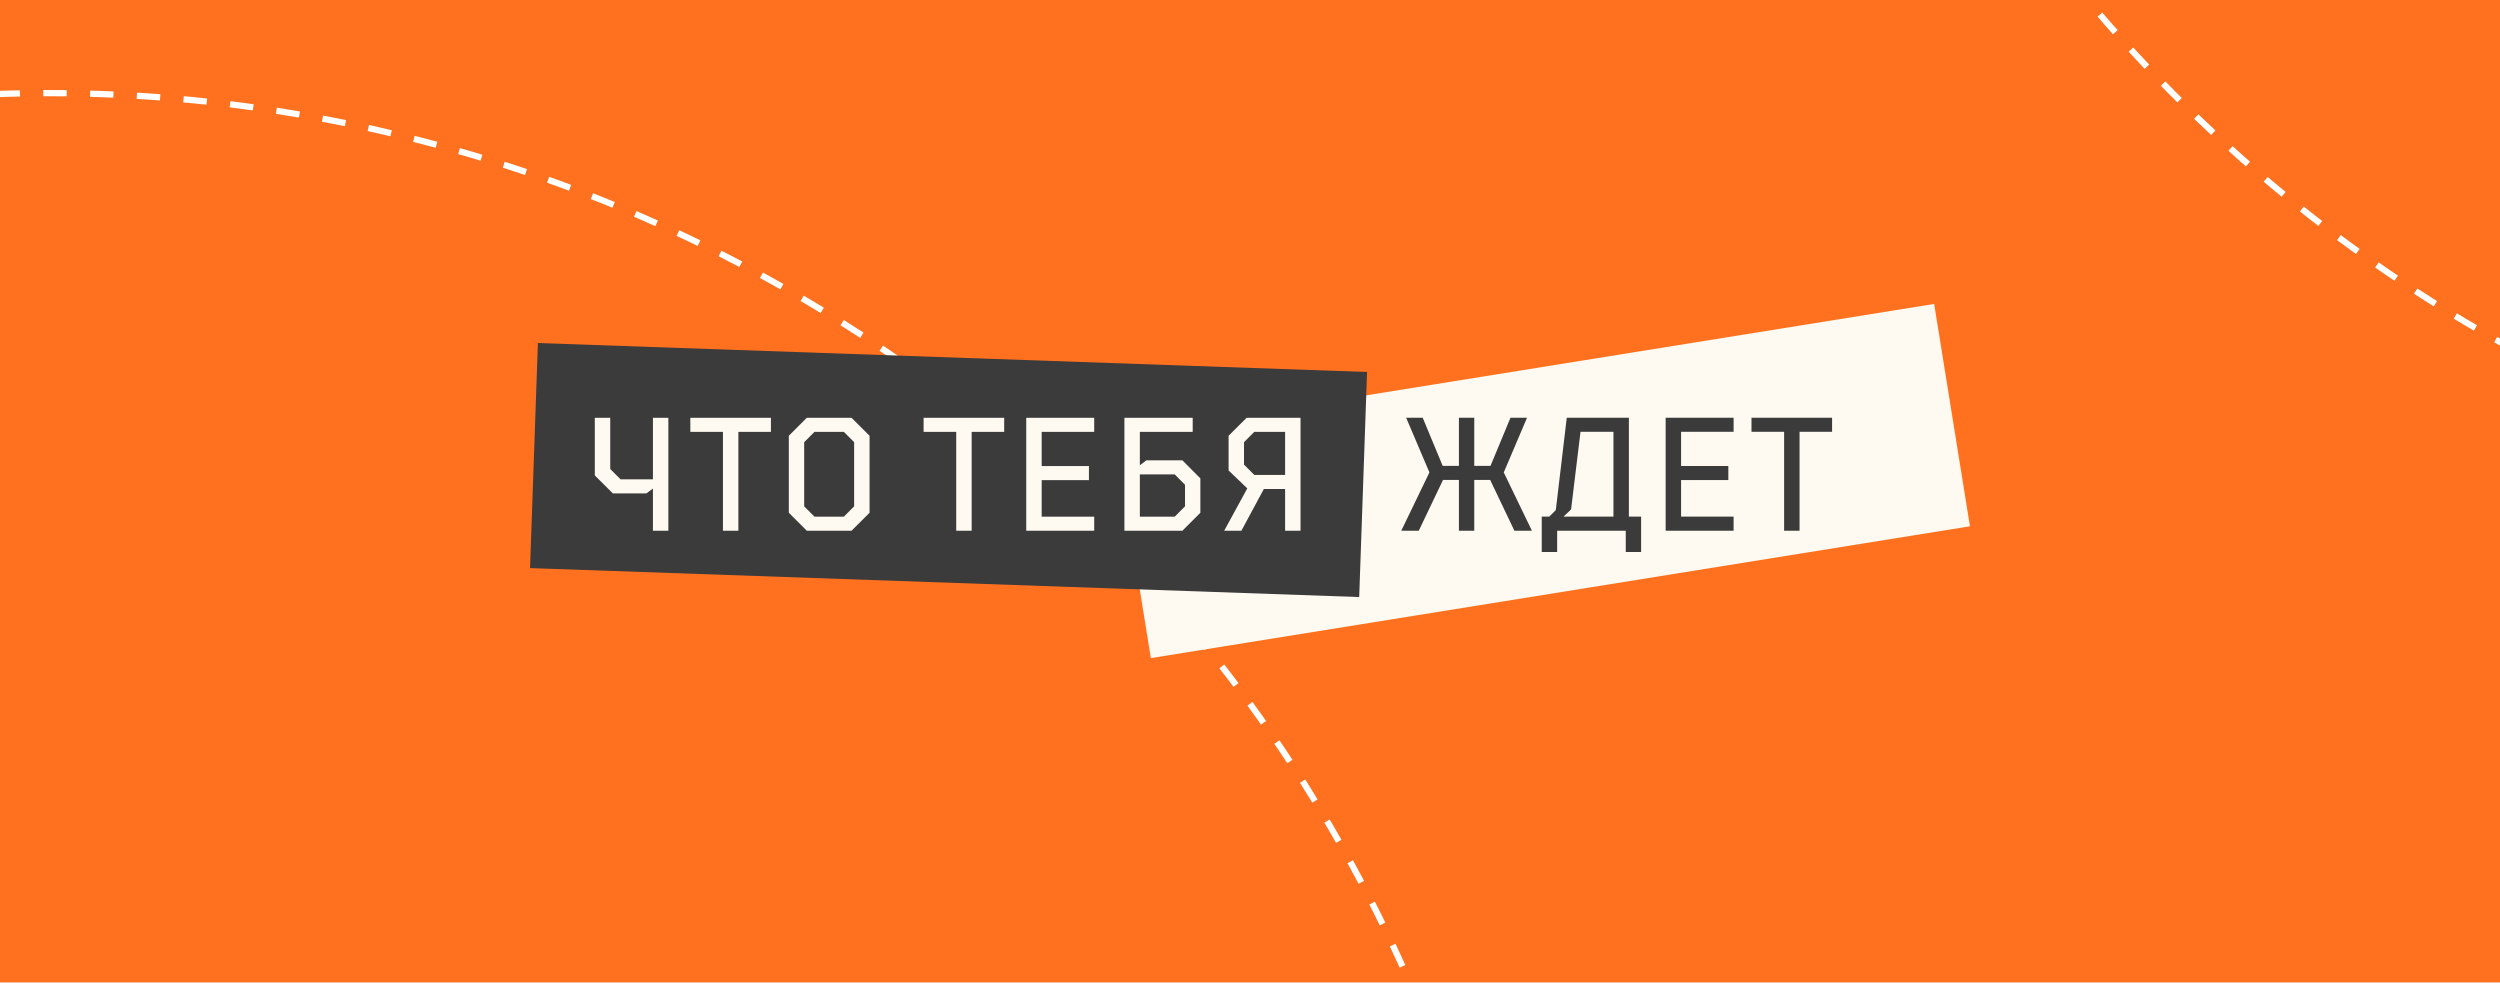
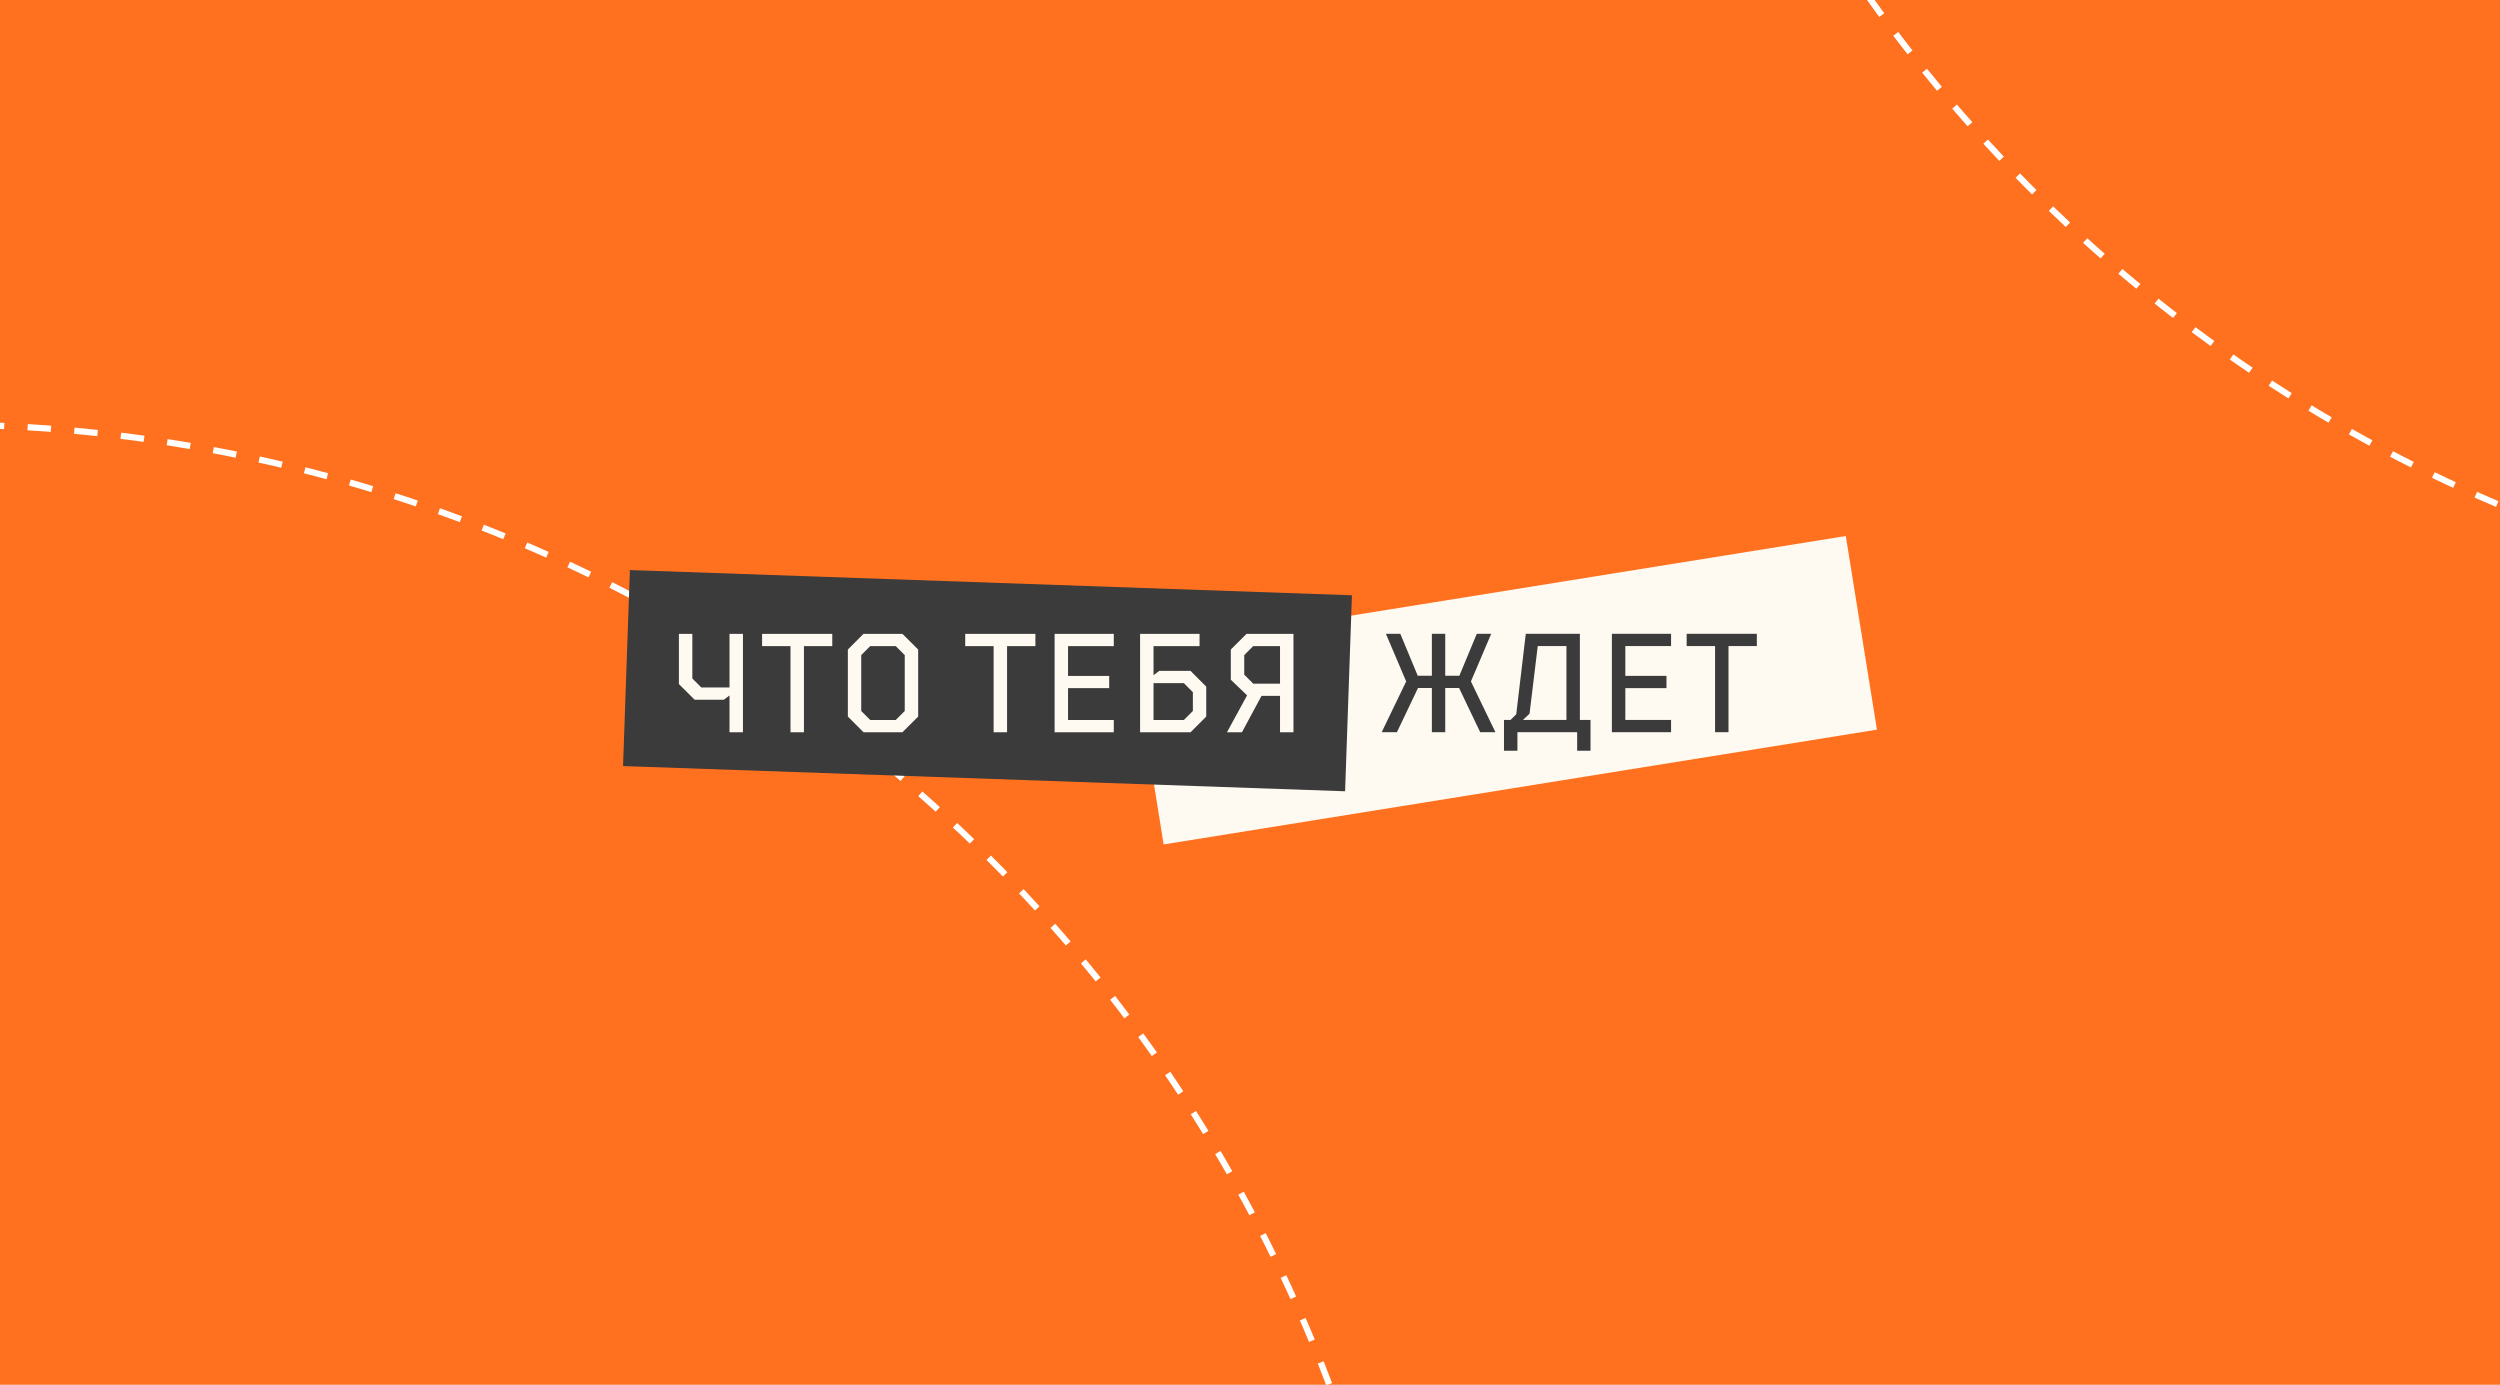
- <svg xmlns="http://www.w3.org/2000/svg" width="1280" height="503" viewBox="0 0 1280 503" fill="none">
-   <g clip-path="url(#clip0_928_15655)">
-     <rect width="1280" height="503" fill="#FF711F" />
-     <path d="M313.698 1511.89C702.284 1352.62 888.177 908.486 728.901 519.899C569.625 131.313 125.494 -54.58 -263.092 104.696" stroke="white" stroke-width="3.196" stroke-dasharray="11.98 11.98" />
-     <path d="M1157.89 -1067.12C838.4 -794.543 800.369 -314.583 1072.94 4.904C1345.52 324.391 1825.47 362.422 2144.96 89.849" stroke="white" stroke-width="3.196" stroke-dasharray="11.98 11.98" />
-     <rect x="570.909" y="223.105" width="424.783" height="115.306" transform="rotate(-9.14205 570.909 223.105)" fill="#FFFAF1" />
-     <path d="M717.452 271.721L731.861 241.881L719.949 213.882H728.422L738.656 238.524H746.965V213.882H754.824V238.524H763.134L773.367 213.882H781.84L769.928 241.881L784.337 271.721H775.373L762.97 245.728H754.824V271.721H746.965V245.728H738.819L726.417 271.721H717.452ZM802.18 213.882H833.985V264.517H840.248V282.609H832.389V271.721H797.268V282.609H789.368V264.517H793.216L796.573 261.16L802.18 213.882ZM826.085 221.087H809.221L804.391 260.833L800.502 264.517H826.085V221.087ZM884.903 245.81H860.711V264.517H887.604V271.721H852.811V213.882H887.604V221.087H860.711V238.606H884.903V245.81ZM938.03 213.882V221.087H921.37V271.721H913.47V221.087H896.77V213.882H938.03Z" fill="#3B3B3B" />
-     <rect x="275.409" y="175.629" width="424.783" height="115.306" transform="rotate(2 275.409 175.629)" fill="#3B3B3B" />
-     <path d="M330.943 252.625H313.792L304.541 243.415V213.902H312.441V240.14L317.721 245.42H334.299V213.902H342.199V271.74H334.299V250.128L330.943 252.625ZM394.713 213.902V221.106H378.053V271.74H370.153V221.106H353.452V213.902H394.713ZM445.221 223.112V262.53L435.97 271.74H413.088L403.878 262.53V223.112L413.088 213.902H435.97L445.221 223.112ZM417.018 221.106L411.738 226.387V259.256L417.018 264.536H432.04L437.321 259.256V226.387L432.04 221.106H417.018ZM514.145 213.902V221.106H497.486V271.74H489.585V221.106H472.885V213.902H514.145ZM557.531 245.83H533.34V264.536H560.232V271.74H525.439V213.902H560.232V221.106H533.34V238.625H557.531V245.83ZM586.958 235.678H605.378L614.588 244.929V262.53L605.378 271.74H575.702V213.902H610.659V221.106H583.602V238.216L586.958 235.678ZM583.602 242.883V264.536H601.449L606.729 259.256V248.204L601.449 242.883H583.602ZM657.974 250.373H647.086L635.583 271.74H626.783L638.612 250.046L629.034 240.877V223.112L638.285 213.902H665.874V271.74H657.974V250.373ZM657.974 243.169V221.106H642.215L636.934 226.387V237.889L642.215 243.169H657.974Z" fill="#FFFAF1" />
+ <svg xmlns="http://www.w3.org/2000/svg" width="1280" height="709" viewBox="0 0 1280 709" fill="none">
+   <g clip-path="url(#clip0_1209_19086)">
+     <rect width="1280" height="709" fill="#FF711F" />
+     <path d="M257.789 1681.59C646.376 1522.31 832.268 1078.18 672.992 689.598C513.716 301.011 69.586 115.119 -319 274.395" stroke="white" stroke-width="3.196" stroke-dasharray="11.98 11.98" />
+     <path d="M1083.48 -1020C763.995 -747.427 725.964 -267.467 998.537 52.02C1271.11 371.507 1751.07 409.538 2070.56 136.965" stroke="white" stroke-width="3.196" stroke-dasharray="11.98 11.98" />
+     <rect x="579.834" y="333.216" width="369.911" height="100.411" transform="rotate(-9.14205 579.834 333.216)" fill="#FFFAF1" />
+     <path d="M707.415 374.886L719.962 348.9L709.59 324.519H716.968L725.88 345.977H733.116V324.519H739.96V345.977H747.196L756.107 324.519H763.486L753.113 348.9L765.66 374.886H757.854L747.053 352.251H739.96V374.886H733.116V352.251H726.022L715.222 374.886H707.415ZM781.198 324.519H808.895V368.612H814.349V384.367H807.505V374.886H776.921V384.367H770.041V368.612H773.392L776.315 365.689L781.198 324.519ZM802.015 330.792H787.329L783.123 365.404L779.737 368.612H802.015V330.792ZM853.235 352.322H832.168V368.612H855.587V374.886H825.289V324.519H855.587V330.792H832.168V346.049H853.235V352.322ZM899.5 324.519V330.792H884.992V374.886H878.112V330.792H863.569V324.519H899.5Z" fill="#3B3B3B" />
+     <rect x="322.506" y="291.873" width="369.911" height="100.411" transform="rotate(2 322.506 291.873)" fill="#3B3B3B" />
+     <path d="M370.586 358.256H355.651L347.595 350.236V324.536H354.475V347.385L359.073 351.983H373.509V324.536H380.389V374.903H373.509V356.082L370.586 358.256ZM426.119 324.536V330.809H411.611V374.903H404.732V330.809H390.188V324.536H426.119ZM470.103 332.556V366.883L462.047 374.903H442.121L434.101 366.883V332.556L442.121 324.536H462.047L470.103 332.556ZM445.543 330.809L440.945 335.408V364.031L445.543 368.629H458.625L463.223 364.031V335.408L458.625 330.809H445.543ZM530.124 324.536V330.809H515.616V374.903H508.736V330.809H494.193V324.536H530.124ZM567.905 352.339H546.839V368.629H570.258V374.903H539.959V324.536H570.258V330.809H546.839V346.066H567.905V352.339ZM593.531 343.499H609.572L617.592 351.555V366.883L609.572 374.903H583.729V324.536H614.17V330.809H590.608V345.709L593.531 343.499ZM590.608 349.773V368.629H606.15L610.748 364.031V354.407L606.15 349.773H590.608ZM655.373 356.296H645.891L635.875 374.903H628.211L638.513 356.011L630.172 348.026V332.556L638.228 324.536H662.253V374.903H655.373V356.296ZM655.373 350.022V330.809H641.65L637.051 335.408V345.424L641.65 350.022H655.373Z" fill="#FFFAF1" />
  </g>
  <defs>
-     <clipPath id="clip0_928_15655">
-       <rect width="1280" height="503" fill="white" />
+     <clipPath id="clip0_1209_19086">
+       <rect width="1280" height="709" fill="white" />
    </clipPath>
  </defs>
</svg>
